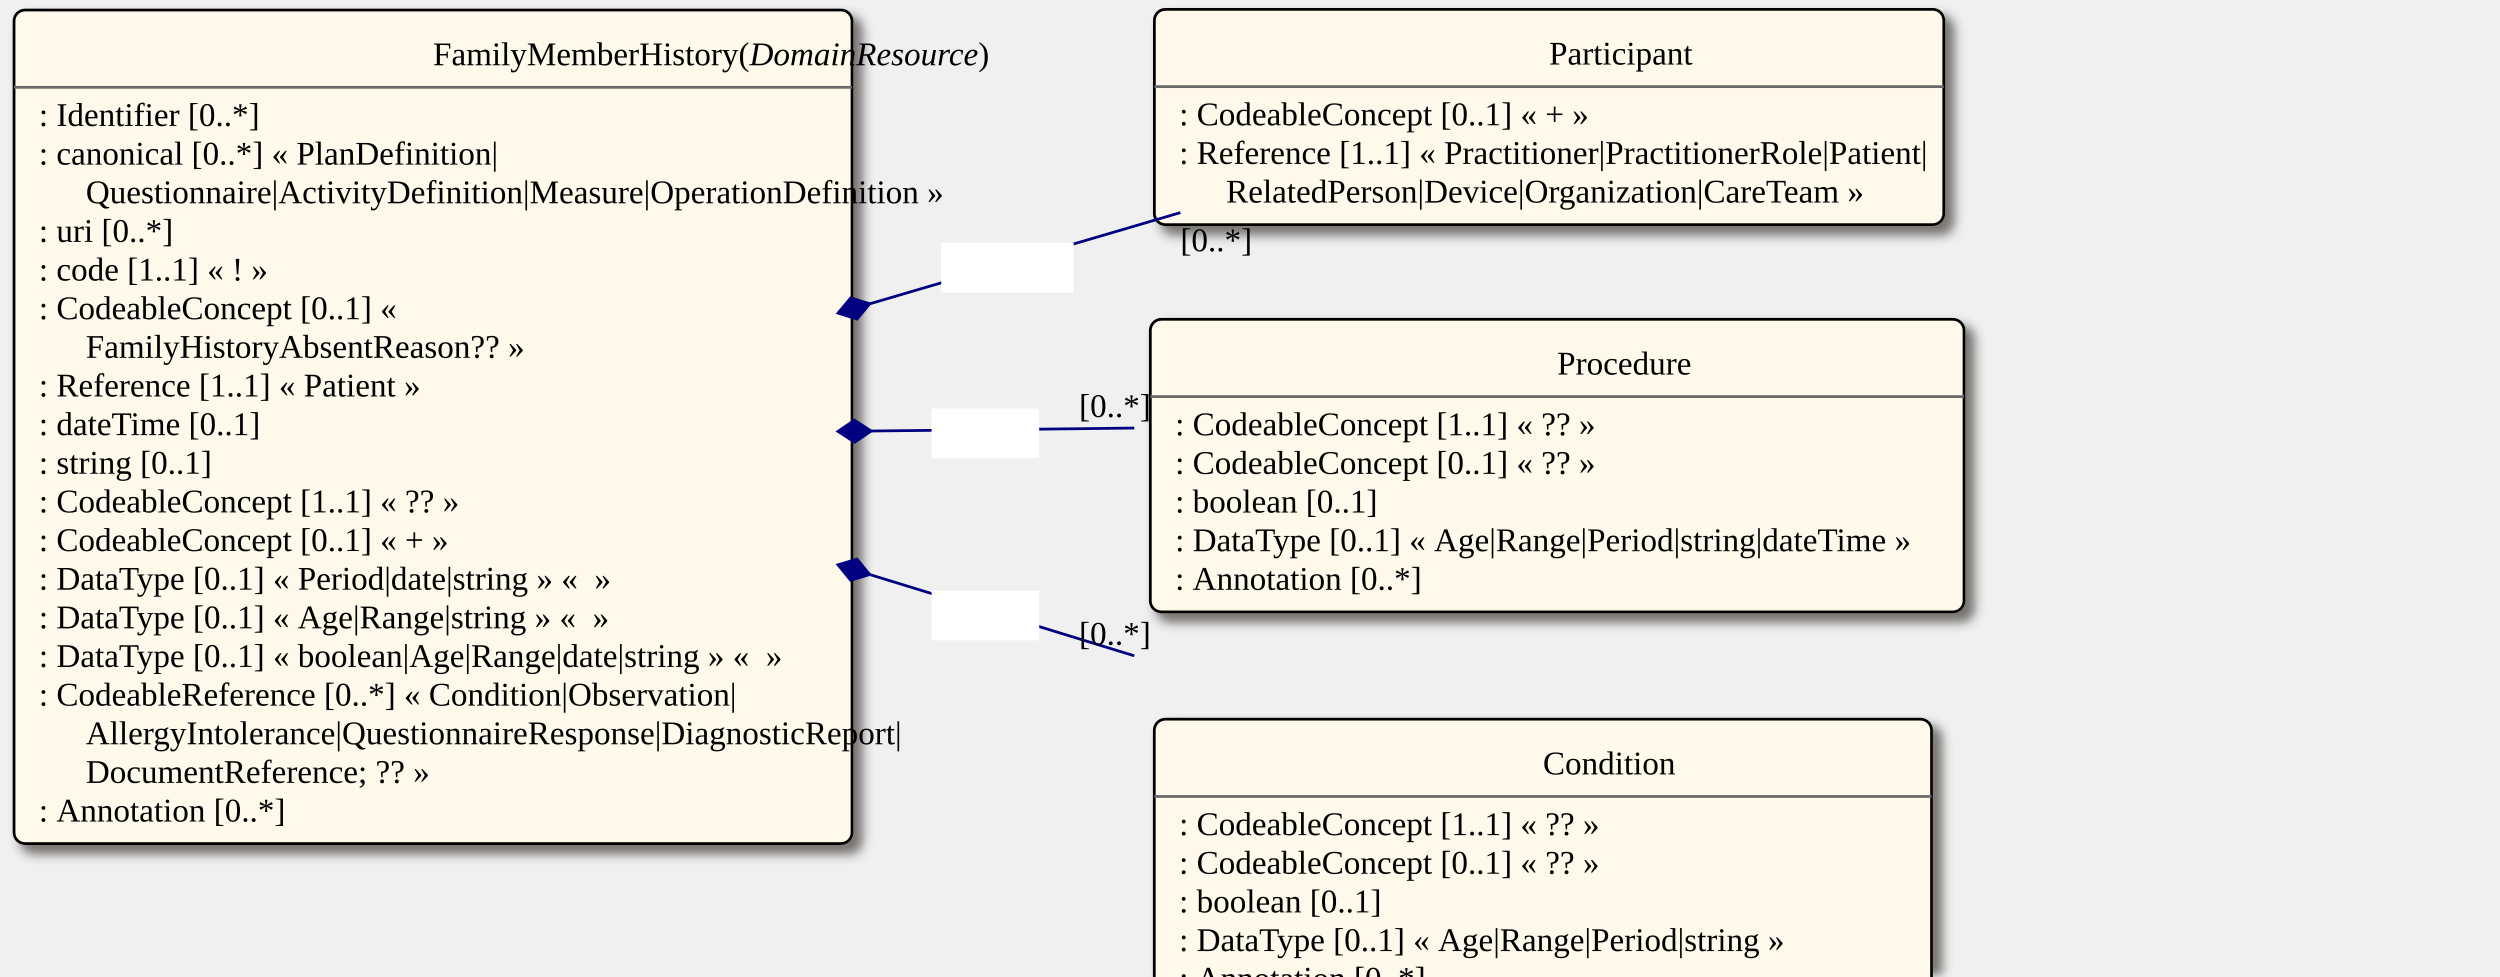
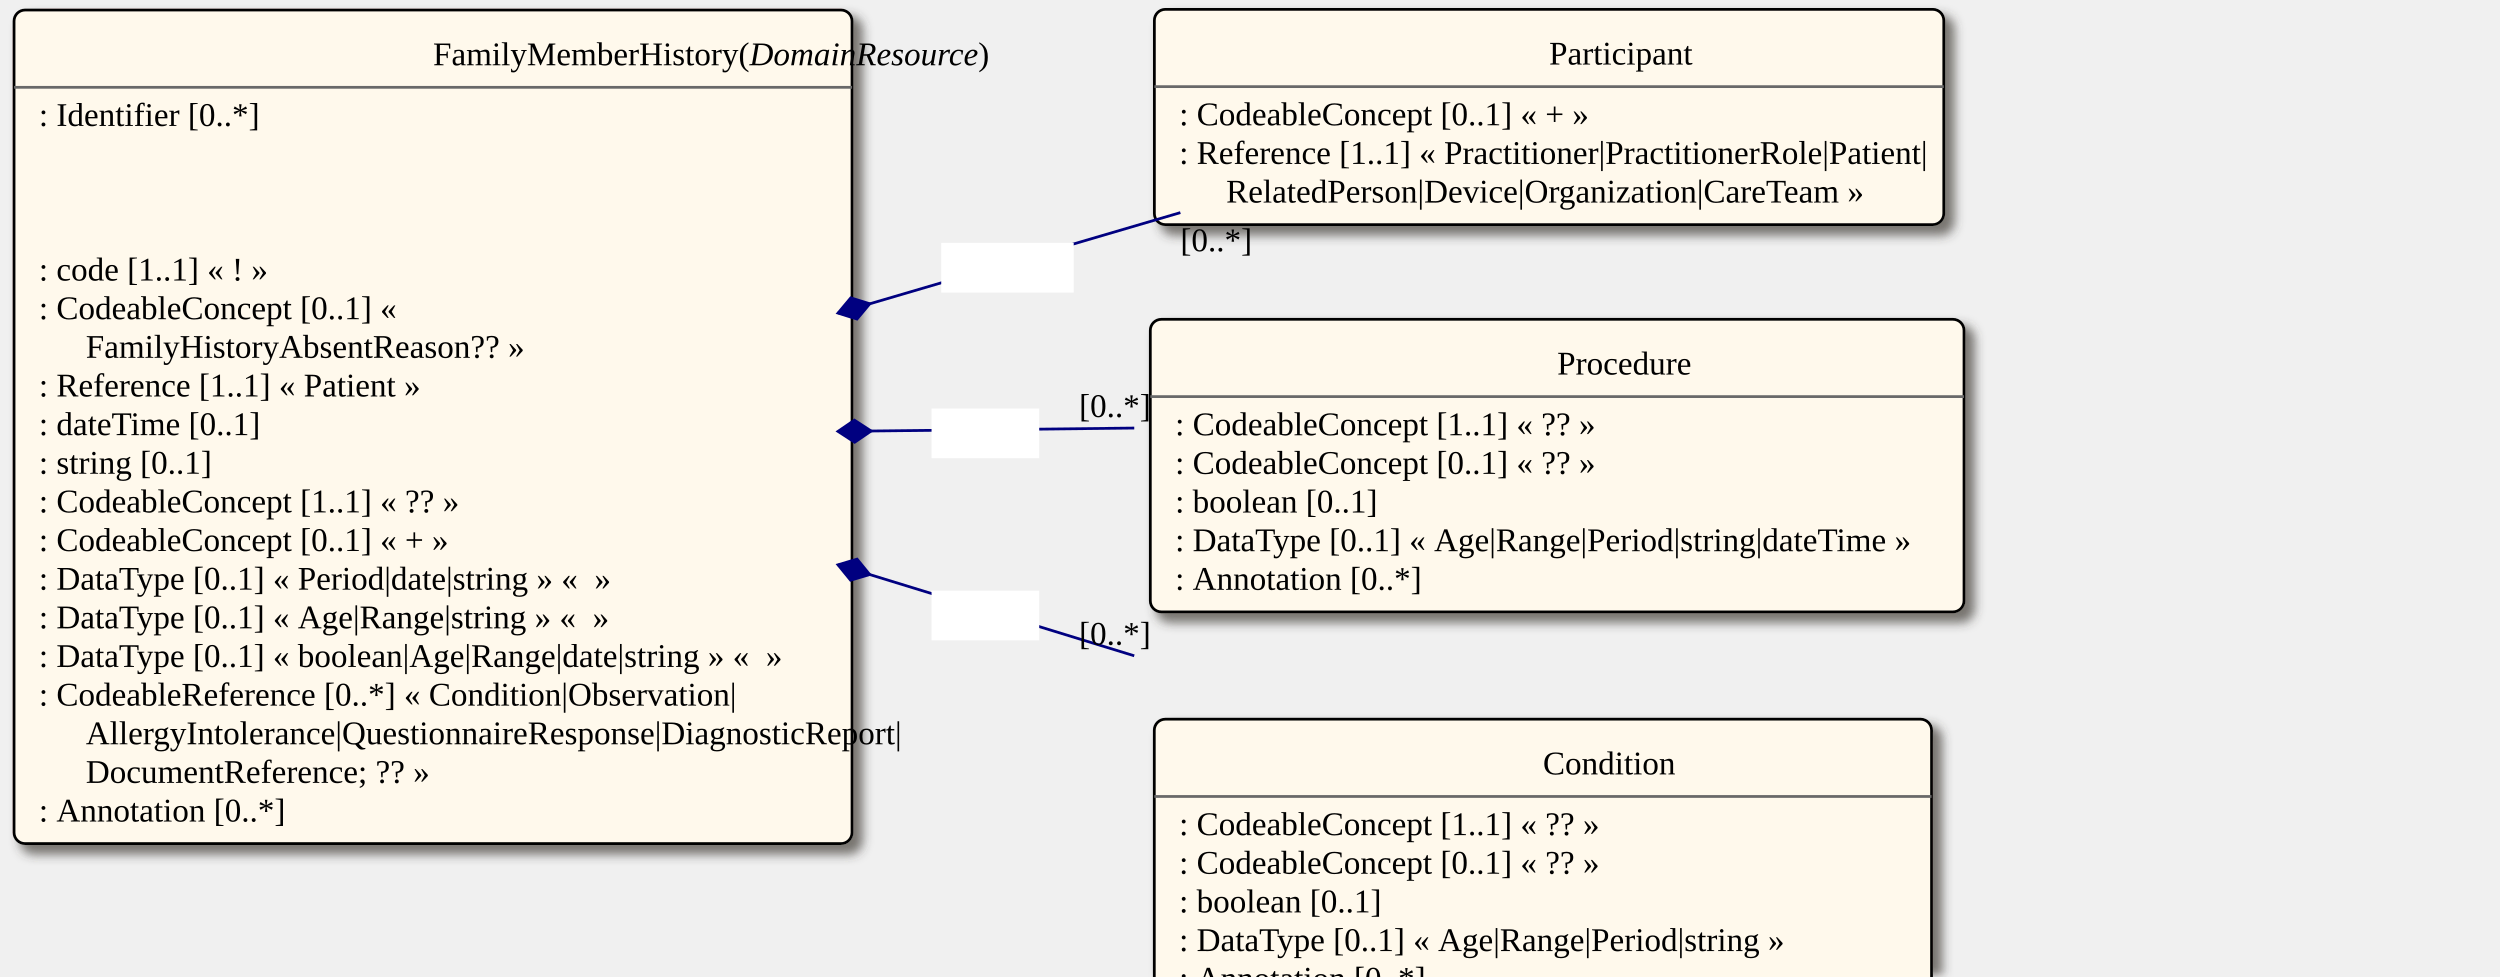
<svg xmlns="http://www.w3.org/2000/svg" xmlns:xlink="http://www.w3.org/1999/xlink" id="n661" version="1.1" width="905.738" height="353.845">
  <defs id="defs57176">
    <filter id="shadow1" x="-0.019" y="-0.068" width="1.048" height="1.174">
      <feOffset result="offOut" in="SourceGraphic" dx="3" dy="3" id="feOffset57167" />
      <feColorMatrix result="matrixOut" in="offOut" type="matrix" values="0.2 0 0 0 0 0 0.2 0 0 0 0 0 0.2 0 0 0 0 0 1 0" id="feColorMatrix57169" />
      <feGaussianBlur result="blurOut" in="matrixOut" stdDeviation="2" id="feGaussianBlur57171" />
      <feBlend in="SourceGraphic" in2="blurOut" mode="normal" id="feBlend57173" />
    </filter>
  </defs>
  <g id="n662" transform="translate(5.088414,3.634582)">
    <rect id="FamilyMemberHistory" x="0" y="0" rx="4" ry="4" width="303.6" height="302" filter="url(#shadow1)" style="fill:#fff9ec;stroke:#000000;stroke-width:1" />
    <line id="n663" x1="0" y1="28" x2="303.6" y2="28" style="stroke:#696969;stroke-width:1" />
    <text id="n664" x="151.8" y="20" fill="#000000" class="diagram-class-title  diagram-class-resource">FamilyMemberHistory<tspan class="diagram-class-title-link" id="tspan57181">(<a id="n665" xlink:href="domainresource.html#DomainResource" class="diagram-class-reference" style="font-style: italic">DomainResource</a>)</tspan>
    </text>
    <text id="n666" x="6" y="42" fill="#000000" class="diagram-class-detail">
      <a id="n667" xlink:href="familymemberhistory-definitions.html#FamilyMemberHistory.identifier" /> : <a id="n668" xlink:href="datatypes.html#Identifier">Identifier</a> [0..*]</text>
-     <text id="n672" x="6" y="56" fill="#000000" class="diagram-class-detail">
-       <a id="n673" xlink:href="familymemberhistory-definitions.html#FamilyMemberHistory.instantiatesCanonical" /> : <a id="n674" xlink:href="datatypes.html#canonical">canonical</a> [0..*] « <a id="n675" xlink:href="plandefinition.html#PlanDefinition">PlanDefinition</a>|</text>
-     <text id="n676" x="26" y="70" fill="#000000" class="diagram-class-detail">
-       <a id="n677" xlink:href="questionnaire.html#Questionnaire">Questionnaire</a>|<a id="n678" xlink:href="activitydefinition.html#ActivityDefinition">ActivityDefinition</a>|<a id="n679" xlink:href="measure.html#Measure">Measure</a>|<a id="n680" xlink:href="operationdefinition.html#OperationDefinition">OperationDefinition</a> »</text>
-     <text id="n690" x="6" y="84" fill="#000000" class="diagram-class-detail">
-       <a id="n691" xlink:href="familymemberhistory-definitions.html#FamilyMemberHistory.instantiatesUri" /> : <a id="n692" xlink:href="datatypes.html#uri">uri</a> [0..*]</text>
    <text id="n696" x="6" y="98" fill="#000000" class="diagram-class-detail">
      <a id="n697" xlink:href="familymemberhistory-definitions.html#FamilyMemberHistory.status" /> : <a id="n698" xlink:href="datatypes.html#code">code</a> [1..1] « <a id="n699" xlink:href="valueset-history-status.html" />! »</text>
    <text id="n706" x="6" y="112" fill="#000000" class="diagram-class-detail">
      <a id="n707" xlink:href="familymemberhistory-definitions.html#FamilyMemberHistory.dataAbsentReason" /> : <a id="n708" xlink:href="datatypes.html#CodeableConcept">CodeableConcept</a> [0..1] « <a id="n709" xlink:href="valueset-history-absent-reason.html" />
    </text>
    <text id="n711" x="26" y="126" fill="#000000" class="diagram-class-detail">
      <a id="n712" xlink:href="valueset-history-absent-reason.html">FamilyHistoryAbsentReason</a>?? »</text>
    <text id="n720" x="6" y="140" fill="#000000" class="diagram-class-detail">
      <a id="n721" xlink:href="familymemberhistory-definitions.html#FamilyMemberHistory.patient" /> : <a id="n722" xlink:href="references.html#Reference">Reference</a> [1..1] « <a id="n723" xlink:href="patient.html#Patient">Patient</a> »</text>
    <text id="n728" x="6" y="154" fill="#000000" class="diagram-class-detail">
      <a id="n729" xlink:href="familymemberhistory-definitions.html#FamilyMemberHistory.date" /> : <a id="n730" xlink:href="datatypes.html#dateTime">dateTime</a> [0..1]</text>
    <text id="n734" x="6" y="168" fill="#000000" class="diagram-class-detail">
      <a id="n735" xlink:href="familymemberhistory-definitions.html#FamilyMemberHistory.name" /> : <a id="n736" xlink:href="datatypes.html#string">string</a> [0..1]</text>
    <text id="n740" x="6" y="182" fill="#000000" class="diagram-class-detail">
      <a id="n741" xlink:href="familymemberhistory-definitions.html#FamilyMemberHistory.relationship" /> : <a id="n742" xlink:href="datatypes.html#CodeableConcept">CodeableConcept</a> [1..1] « <a id="n743" xlink:href="http://terminology.hl7.org/4.0.0/ValueSet-v3-FamilyMember.html" />?? »</text>
    <text id="n750" x="6" y="196" fill="#000000" class="diagram-class-detail">
      <a id="n751" xlink:href="familymemberhistory-definitions.html#FamilyMemberHistory.sex" /> : <a id="n752" xlink:href="datatypes.html#CodeableConcept">CodeableConcept</a> [0..1] « <a id="n753" xlink:href="valueset-administrative-gender.html" />+ »</text>
    <text id="n760" x="6" y="210" fill="#000000" class="diagram-class-detail">
      <a id="n761" xlink:href="familymemberhistory-definitions.html#FamilyMemberHistory.born_x_" /> : <a id="n762" xlink:href="types.html#DataType">DataType</a> [0..1] « <a id="n763" xlink:href="datatypes.html#Period">Period</a>|<a id="n764" xlink:href="datatypes.html#date">date</a>|<a id="n765" xlink:href="datatypes.html#string">string</a> » « <a id="n766" style="color:#301212;font-weight:bold" xlink:href="conformance-rules.html#constraints" /> »</text>
    <text id="n776" x="6" y="224" fill="#000000" class="diagram-class-detail">
      <a id="n777" xlink:href="familymemberhistory-definitions.html#FamilyMemberHistory.age_x_" /> : <a id="n778" xlink:href="types.html#DataType">DataType</a> [0..1] « <a id="n779" xlink:href="datatypes.html#Age">Age</a>|<a id="n780" xlink:href="datatypes.html#Range">Range</a>|<a id="n781" xlink:href="datatypes.html#string">string</a> » « <a id="n782" style="color:#301212;font-weight:bold" xlink:href="conformance-rules.html#constraints" /> »</text>
    <text id="n802" x="6" y="238" fill="#000000" class="diagram-class-detail">
      <a id="n803" xlink:href="familymemberhistory-definitions.html#FamilyMemberHistory.deceased_x_" /> : <a id="n804" xlink:href="types.html#DataType">DataType</a> [0..1] « <a id="n805" xlink:href="datatypes.html#boolean">boolean</a>|<a id="n806" xlink:href="datatypes.html#Age">Age</a>|<a id="n807" xlink:href="datatypes.html#Range">Range</a>|<a id="n808" xlink:href="datatypes.html#date">date</a>|<a id="n809" xlink:href="datatypes.html#string">string</a> » « <a id="n810" style="color:#301212;font-weight:bold" xlink:href="conformance-rules.html#constraints" /> »</text>
    <text id="n822" x="6" y="252" fill="#000000" class="diagram-class-detail">
      <a id="n823" xlink:href="familymemberhistory-definitions.html#FamilyMemberHistory.reason" /> : <a id="n824" xlink:href="references.html#CodeableReference">CodeableReference</a> [0..*] « <a id="n825" xlink:href="condition.html#Condition">Condition</a>|<a id="n826" xlink:href="observation.html#Observation">Observation</a>|</text>
    <text id="n827" x="26" y="266" fill="#000000" class="diagram-class-detail">
      <a id="n828" xlink:href="allergyintolerance.html#AllergyIntolerance">AllergyIntolerance</a>|<a id="n829" xlink:href="questionnaireresponse.html#QuestionnaireResponse">QuestionnaireResponse</a>|<a id="n830" xlink:href="diagnosticreport.html#DiagnosticReport">DiagnosticReport</a>|</text>
    <text id="n831" x="26" y="280" fill="#000000" class="diagram-class-detail">
      <a id="n832" xlink:href="documentreference.html#DocumentReference">DocumentReference</a>; <a id="n833" xlink:href="valueset-clinical-findings.html" />?? »</text>
    <text id="n848" x="6" y="294" fill="#000000" class="diagram-class-detail">
      <a id="n849" xlink:href="familymemberhistory-definitions.html#FamilyMemberHistory.note" /> : <a id="n850" xlink:href="datatypes.html#Annotation">Annotation</a> [0..*]</text>
  </g>
  <g id="n854" transform="translate(0.7269163,4.361498)">
    <rect id="FamilyMemberHistory.participant" x="417.496" y="-0.975" rx="4" ry="4" width="286" height="78" filter="url(#shadow1)" style="fill:#fff9ec;stroke:#000000;stroke-width:1" />
    <line id="n855" x1="417.496" y1="27.025" x2="703.496" y2="27.025" style="stroke:#696969;stroke-width:1" />
    <text id="n856" x="560.496" y="19.025" fill="#000000" class="diagram-class-title">Participant</text>
    <text id="n857" x="423.496" y="41.025" fill="#000000" class="diagram-class-detail">
      <a id="n858" xlink:href="familymemberhistory-definitions.html#FamilyMemberHistory.participant.function" /> : <a id="n859" xlink:href="datatypes.html#CodeableConcept">CodeableConcept</a> [0..1] « <a id="n860" xlink:href="valueset-participation-role-type.html" />+ »</text>
    <text id="n867" x="423.496" y="55.025" fill="#000000" class="diagram-class-detail">
      <a id="n868" xlink:href="familymemberhistory-definitions.html#FamilyMemberHistory.participant.actor" /> : <a id="n869" xlink:href="references.html#Reference">Reference</a> [1..1] « <a id="n870" xlink:href="practitioner.html#Practitioner">Practitioner</a>|<a id="n871" xlink:href="practitionerrole.html#PractitionerRole">PractitionerRole</a>|<a id="n872" xlink:href="patient.html#Patient">Patient</a>|</text>
    <text id="n873" x="443.496" y="69.025" fill="#000000" class="diagram-class-detail">
      <a id="n874" xlink:href="relatedperson.html#RelatedPerson">RelatedPerson</a>|<a id="n875" xlink:href="device.html#Device">Device</a>|<a id="n876" xlink:href="organization.html#Organization">Organization</a>|<a id="n877" xlink:href="careteam.html#CareTeam">CareTeam</a> »</text>
  </g>
  <g id="n889" transform="translate(7.269163,32.71123)">
    <rect id="FamilyMemberHistory.condition" x="410.926" y="227.845" rx="4" ry="4" width="281.6" height="106" filter="url(#shadow1)" style="fill:#fff9ec;stroke:#000000;stroke-width:1" />
    <line id="n890" x1="410.926" y1="255.845" x2="692.526" y2="255.845" style="stroke:#696969;stroke-width:1" />
    <text id="n891" x="551.726" y="247.845" fill="#000000" class="diagram-class-title">Condition</text>
    <text id="n892" x="416.926" y="269.845" fill="#000000" class="diagram-class-detail">
      <a id="n893" xlink:href="familymemberhistory-definitions.html#FamilyMemberHistory.condition.code" /> : <a id="n894" xlink:href="datatypes.html#CodeableConcept">CodeableConcept</a> [1..1] « <a id="n895" xlink:href="valueset-condition-code.html" />?? »</text>
    <text id="n902" x="416.926" y="283.845" fill="#000000" class="diagram-class-detail">
      <a id="n903" xlink:href="familymemberhistory-definitions.html#FamilyMemberHistory.condition.outcome" /> : <a id="n904" xlink:href="datatypes.html#CodeableConcept">CodeableConcept</a> [0..1] « <a id="n905" xlink:href="valueset-condition-outcome.html" />?? »</text>
    <text id="n912" x="416.926" y="297.845" fill="#000000" class="diagram-class-detail">
      <a id="n913" xlink:href="familymemberhistory-definitions.html#FamilyMemberHistory.condition.contributedToDeath" /> : <a id="n914" xlink:href="datatypes.html#boolean">boolean</a> [0..1]</text>
    <text id="n918" x="416.926" y="311.845" fill="#000000" class="diagram-class-detail">
      <a id="n919" xlink:href="familymemberhistory-definitions.html#FamilyMemberHistory.condition.onset_x_" /> : <a id="n920" xlink:href="types.html#DataType">DataType</a> [0..1] « <a id="n921" xlink:href="datatypes.html#Age">Age</a>|<a id="n922" xlink:href="datatypes.html#Range">Range</a>|<a id="n923" xlink:href="datatypes.html#Period">Period</a>|<a id="n924" xlink:href="datatypes.html#string">string</a> »</text>
    <text id="n932" x="416.926" y="325.845" fill="#000000" class="diagram-class-detail">
      <a id="n933" xlink:href="familymemberhistory-definitions.html#FamilyMemberHistory.condition.note" /> : <a id="n934" xlink:href="datatypes.html#Annotation">Annotation</a> [0..*]</text>
  </g>
  <g id="n938" transform="translate(5.81533,15.26524)">
    <rect id="FamilyMemberHistory.procedure" x="410.938" y="100.421" rx="4" ry="4" width="294.8" height="106" filter="url(#shadow1)" style="fill:#fff9ec;stroke:#000000;stroke-width:1" />
    <line id="n939" x1="410.938" y1="128.421" x2="705.738" y2="128.421" style="stroke:#696969;stroke-width:1" />
    <text id="n940" x="558.338" y="120.421" fill="#000000" class="diagram-class-title">Procedure</text>
    <text id="n941" x="416.938" y="142.421" fill="#000000" class="diagram-class-detail">
      <a id="n942" xlink:href="familymemberhistory-definitions.html#FamilyMemberHistory.procedure.code" /> : <a id="n943" xlink:href="datatypes.html#CodeableConcept">CodeableConcept</a> [1..1] « <a id="n944" xlink:href="valueset-procedure-code.html" />?? »</text>
    <text id="n951" x="416.938" y="156.421" fill="#000000" class="diagram-class-detail">
      <a id="n952" xlink:href="familymemberhistory-definitions.html#FamilyMemberHistory.procedure.outcome" /> : <a id="n953" xlink:href="datatypes.html#CodeableConcept">CodeableConcept</a> [0..1] « <a id="n954" xlink:href="valueset-clinical-findings.html" />?? »</text>
    <text id="n961" x="416.938" y="170.421" fill="#000000" class="diagram-class-detail">
      <a id="n962" xlink:href="familymemberhistory-definitions.html#FamilyMemberHistory.procedure.contributedToDeath" /> : <a id="n963" xlink:href="datatypes.html#boolean">boolean</a> [0..1]</text>
    <text id="n967" x="416.938" y="184.421" fill="#000000" class="diagram-class-detail">
      <a id="n968" xlink:href="familymemberhistory-definitions.html#FamilyMemberHistory.procedure.performed_x_" /> : <a id="n969" xlink:href="types.html#DataType">DataType</a> [0..1] « <a id="n970" xlink:href="datatypes.html#Age">Age</a>|<a id="n971" xlink:href="datatypes.html#Range">Range</a>|<a id="n972" xlink:href="datatypes.html#Period">Period</a>|<a id="n973" xlink:href="datatypes.html#string">string</a>|<a id="n974" xlink:href="datatypes.html#dateTime">dateTime</a> »</text>
    <text id="n983" x="416.938" y="198.421" fill="#000000" class="diagram-class-detail">
      <a id="n984" xlink:href="familymemberhistory-definitions.html#FamilyMemberHistory.procedure.note" /> : <a id="n985" xlink:href="datatypes.html#Annotation">Annotation</a> [0..*]</text>
  </g>
  <line id="n989" x1="303.6" y1="113.438" x2="427.642" y2="77.025" style="stroke:navy;stroke-width:1" />
  <polygon id="n990" points="303.6,113.438 309.6,117.438 315.6,113.438 309.6,109.438 303.6,113.438" style="fill:navy;stroke:navy;stroke-width:1" transform="rotate(-16.35989 303.6 113.4383)" />
  <rect id="n991" x="341.0" y="88.0" width="48.0" height="18.0" style="fill:white;stroke:black;stroke-width:0" />
  <text id="n992" x="365.0" y="98.0" fill="black" class="diagram-class-linkage">
    <a id="n993" xlink:href="familymemberhistory-definitions.html#FamilyMemberHistory.participant" />
  </text>
  <text id="n994" x="427.642" y="91.025" fill="black" class="diagram-class-linkage">[0..*]</text>
  <line id="n995" x1="303.6" y1="204.628" x2="410.926" y2="237.595" style="stroke:navy;stroke-width:1" />
  <polygon id="n996" points="303.6,204.628 309.6,208.628 315.6,204.628 309.6,200.628 303.6,204.628" style="fill:navy;stroke:navy;stroke-width:1" transform="rotate(17.07536 303.6 204.6283)" />
  <rect id="n997" x="337.5" y="214.0" width="39.0" height="18.0" style="fill:white;stroke:black;stroke-width:0" />
  <text id="n998" x="357.0" y="224.0" fill="black" class="diagram-class-linkage">
    <a id="n999" xlink:href="familymemberhistory-definitions.html#FamilyMemberHistory.condition" />
  </text>
  <text id="n1000" x="390.926" y="233.595" fill="black" class="diagram-class-linkage">[0..*]</text>
  <line id="n1001" x1="303.6" y1="156.29" x2="410.938" y2="155.081" style="stroke:navy;stroke-width:1" />
  <polygon id="n1002" points="303.6,156.29 309.6,160.29 315.6,156.29 309.6,152.29 303.6,156.29" style="fill:navy;stroke:navy;stroke-width:1" transform="rotate(-0.6453368 303.6 156.2902)" />
  <rect id="n1003" x="337.5" y="148.0" width="39.0" height="18.0" style="fill:white;stroke:black;stroke-width:0" />
  <text id="n1004" x="357.0" y="158.0" fill="black" class="diagram-class-linkage">
    <a id="n1005" xlink:href="familymemberhistory-definitions.html#FamilyMemberHistory.procedure" />
  </text>
  <text id="n1006" x="390.938" y="151.081" fill="black" class="diagram-class-linkage">[0..*]</text>
</svg>
